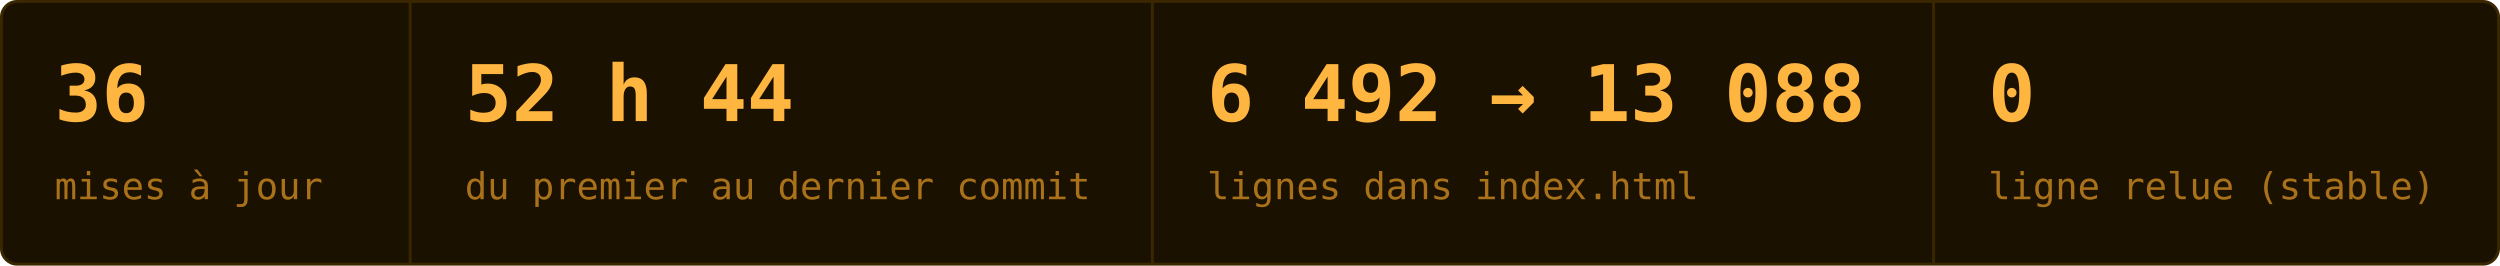
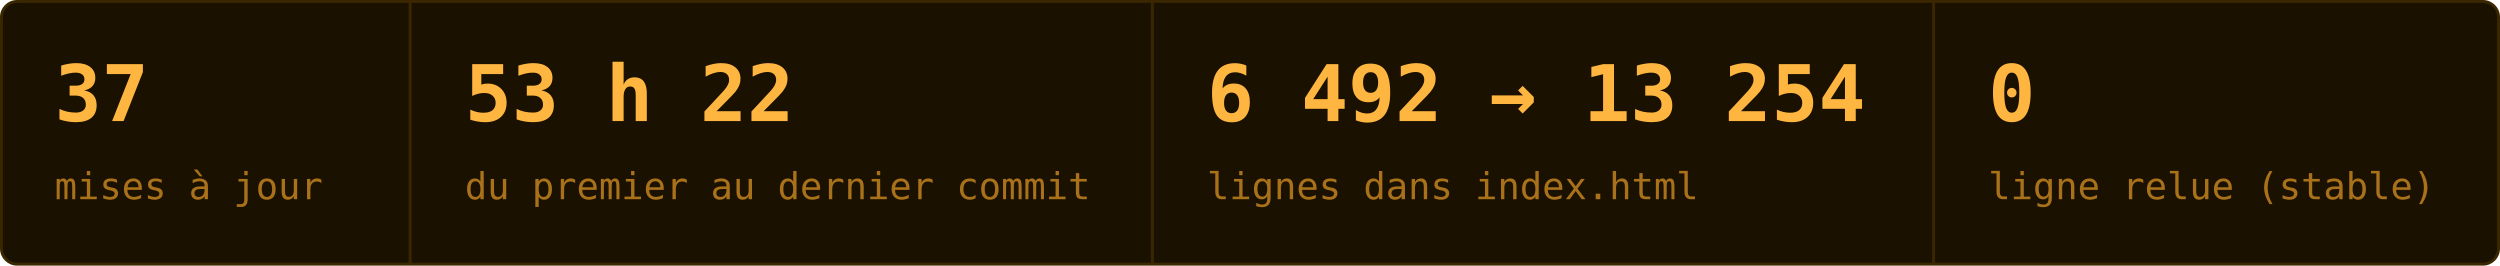
- <svg xmlns="http://www.w3.org/2000/svg" width="1280" height="136" viewBox="0 0 1280 136" role="img" aria-label="En chiffres : 36 mises à jour, 52 h 44 du premier au dernier commit, 6 492 → 13 088 lignes dans index.html, 0 ligne relue (stable)">
+ <svg xmlns="http://www.w3.org/2000/svg" width="1280" height="136" viewBox="0 0 1280 136" role="img" aria-label="En chiffres : 37 mises à jour, 53 h 22 du premier au dernier commit, 6 492 → 13 254 lignes dans index.html, 0 ligne relue (stable)">
  <rect x=".75" y=".75" width="1278.5" height="134.5" rx="8" fill="#1a1100" stroke="#3a2700" stroke-width="1.5" />
-   <text x="28.0" y="62" font-family="'JetBrains Mono', 'Cascadia Mono', Consolas, Menlo, 'DejaVu Sans Mono', monospace" font-size="40" font-weight="700" fill="#ffb641">36</text>
+   <text x="28.0" y="62" font-family="'JetBrains Mono', 'Cascadia Mono', Consolas, Menlo, 'DejaVu Sans Mono', monospace" font-size="40" font-weight="700" fill="#ffb641">37</text>
  <text x="28.0" y="102" font-family="'JetBrains Mono', 'Cascadia Mono', Consolas, Menlo, 'DejaVu Sans Mono', monospace" font-size="19" fill="#a8711a">mises à jour</text>
  <line x1="210.0" y1="1" x2="210.0" y2="135" stroke="#3a2700" stroke-width="1.5" />
-   <text x="238.0" y="62" font-family="'JetBrains Mono', 'Cascadia Mono', Consolas, Menlo, 'DejaVu Sans Mono', monospace" font-size="40" font-weight="700" fill="#ffb641">52 h 44</text>
+   <text x="238.0" y="62" font-family="'JetBrains Mono', 'Cascadia Mono', Consolas, Menlo, 'DejaVu Sans Mono', monospace" font-size="40" font-weight="700" fill="#ffb641">53 h 22</text>
  <text x="238.0" y="102" font-family="'JetBrains Mono', 'Cascadia Mono', Consolas, Menlo, 'DejaVu Sans Mono', monospace" font-size="19" fill="#a8711a">du premier au dernier commit</text>
  <line x1="590.0" y1="1" x2="590.0" y2="135" stroke="#3a2700" stroke-width="1.5" />
-   <text x="618.0" y="62" font-family="'JetBrains Mono', 'Cascadia Mono', Consolas, Menlo, 'DejaVu Sans Mono', monospace" font-size="40" font-weight="700" fill="#ffb641">6 492 → 13 088</text>
+   <text x="618.0" y="62" font-family="'JetBrains Mono', 'Cascadia Mono', Consolas, Menlo, 'DejaVu Sans Mono', monospace" font-size="40" font-weight="700" fill="#ffb641">6 492 → 13 254</text>
  <text x="618.0" y="102" font-family="'JetBrains Mono', 'Cascadia Mono', Consolas, Menlo, 'DejaVu Sans Mono', monospace" font-size="19" fill="#a8711a">lignes dans index.html</text>
  <line x1="990.0" y1="1" x2="990.0" y2="135" stroke="#3a2700" stroke-width="1.5" />
  <text x="1018.0" y="62" font-family="'JetBrains Mono', 'Cascadia Mono', Consolas, Menlo, 'DejaVu Sans Mono', monospace" font-size="40" font-weight="700" fill="#ffb641">0</text>
  <text x="1018.0" y="102" font-family="'JetBrains Mono', 'Cascadia Mono', Consolas, Menlo, 'DejaVu Sans Mono', monospace" font-size="19" fill="#a8711a">ligne relue (stable)</text>
</svg>
